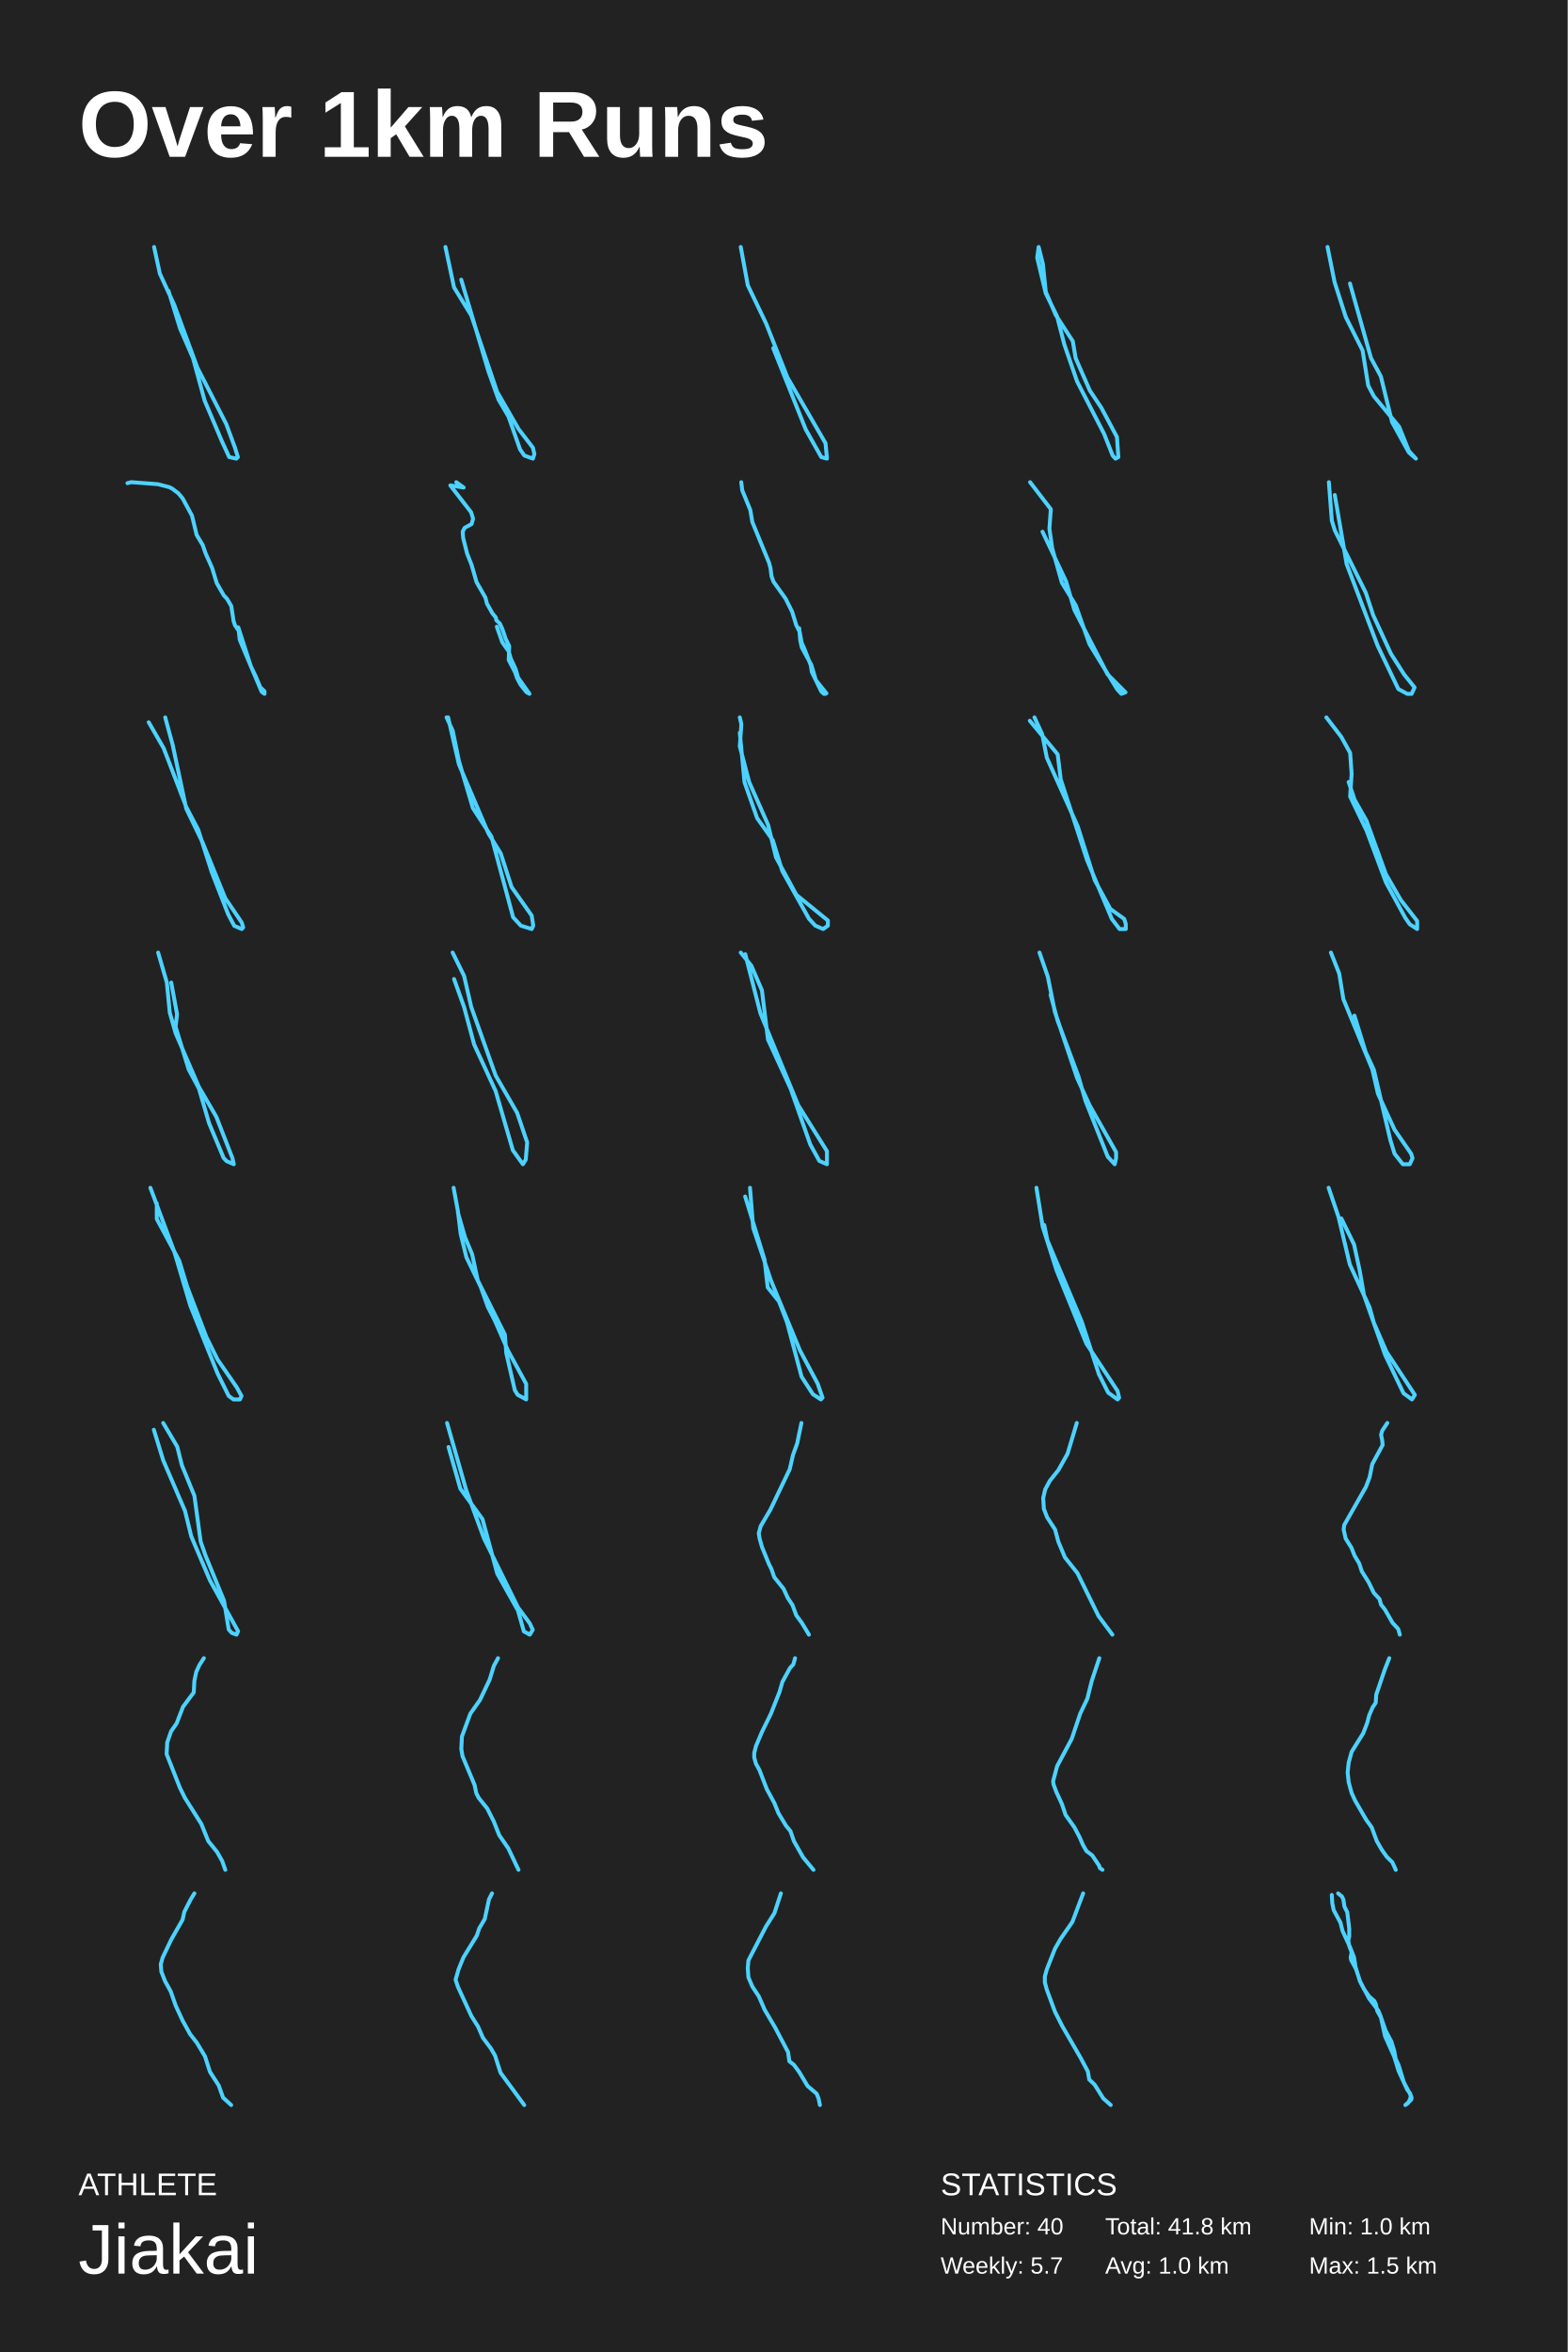
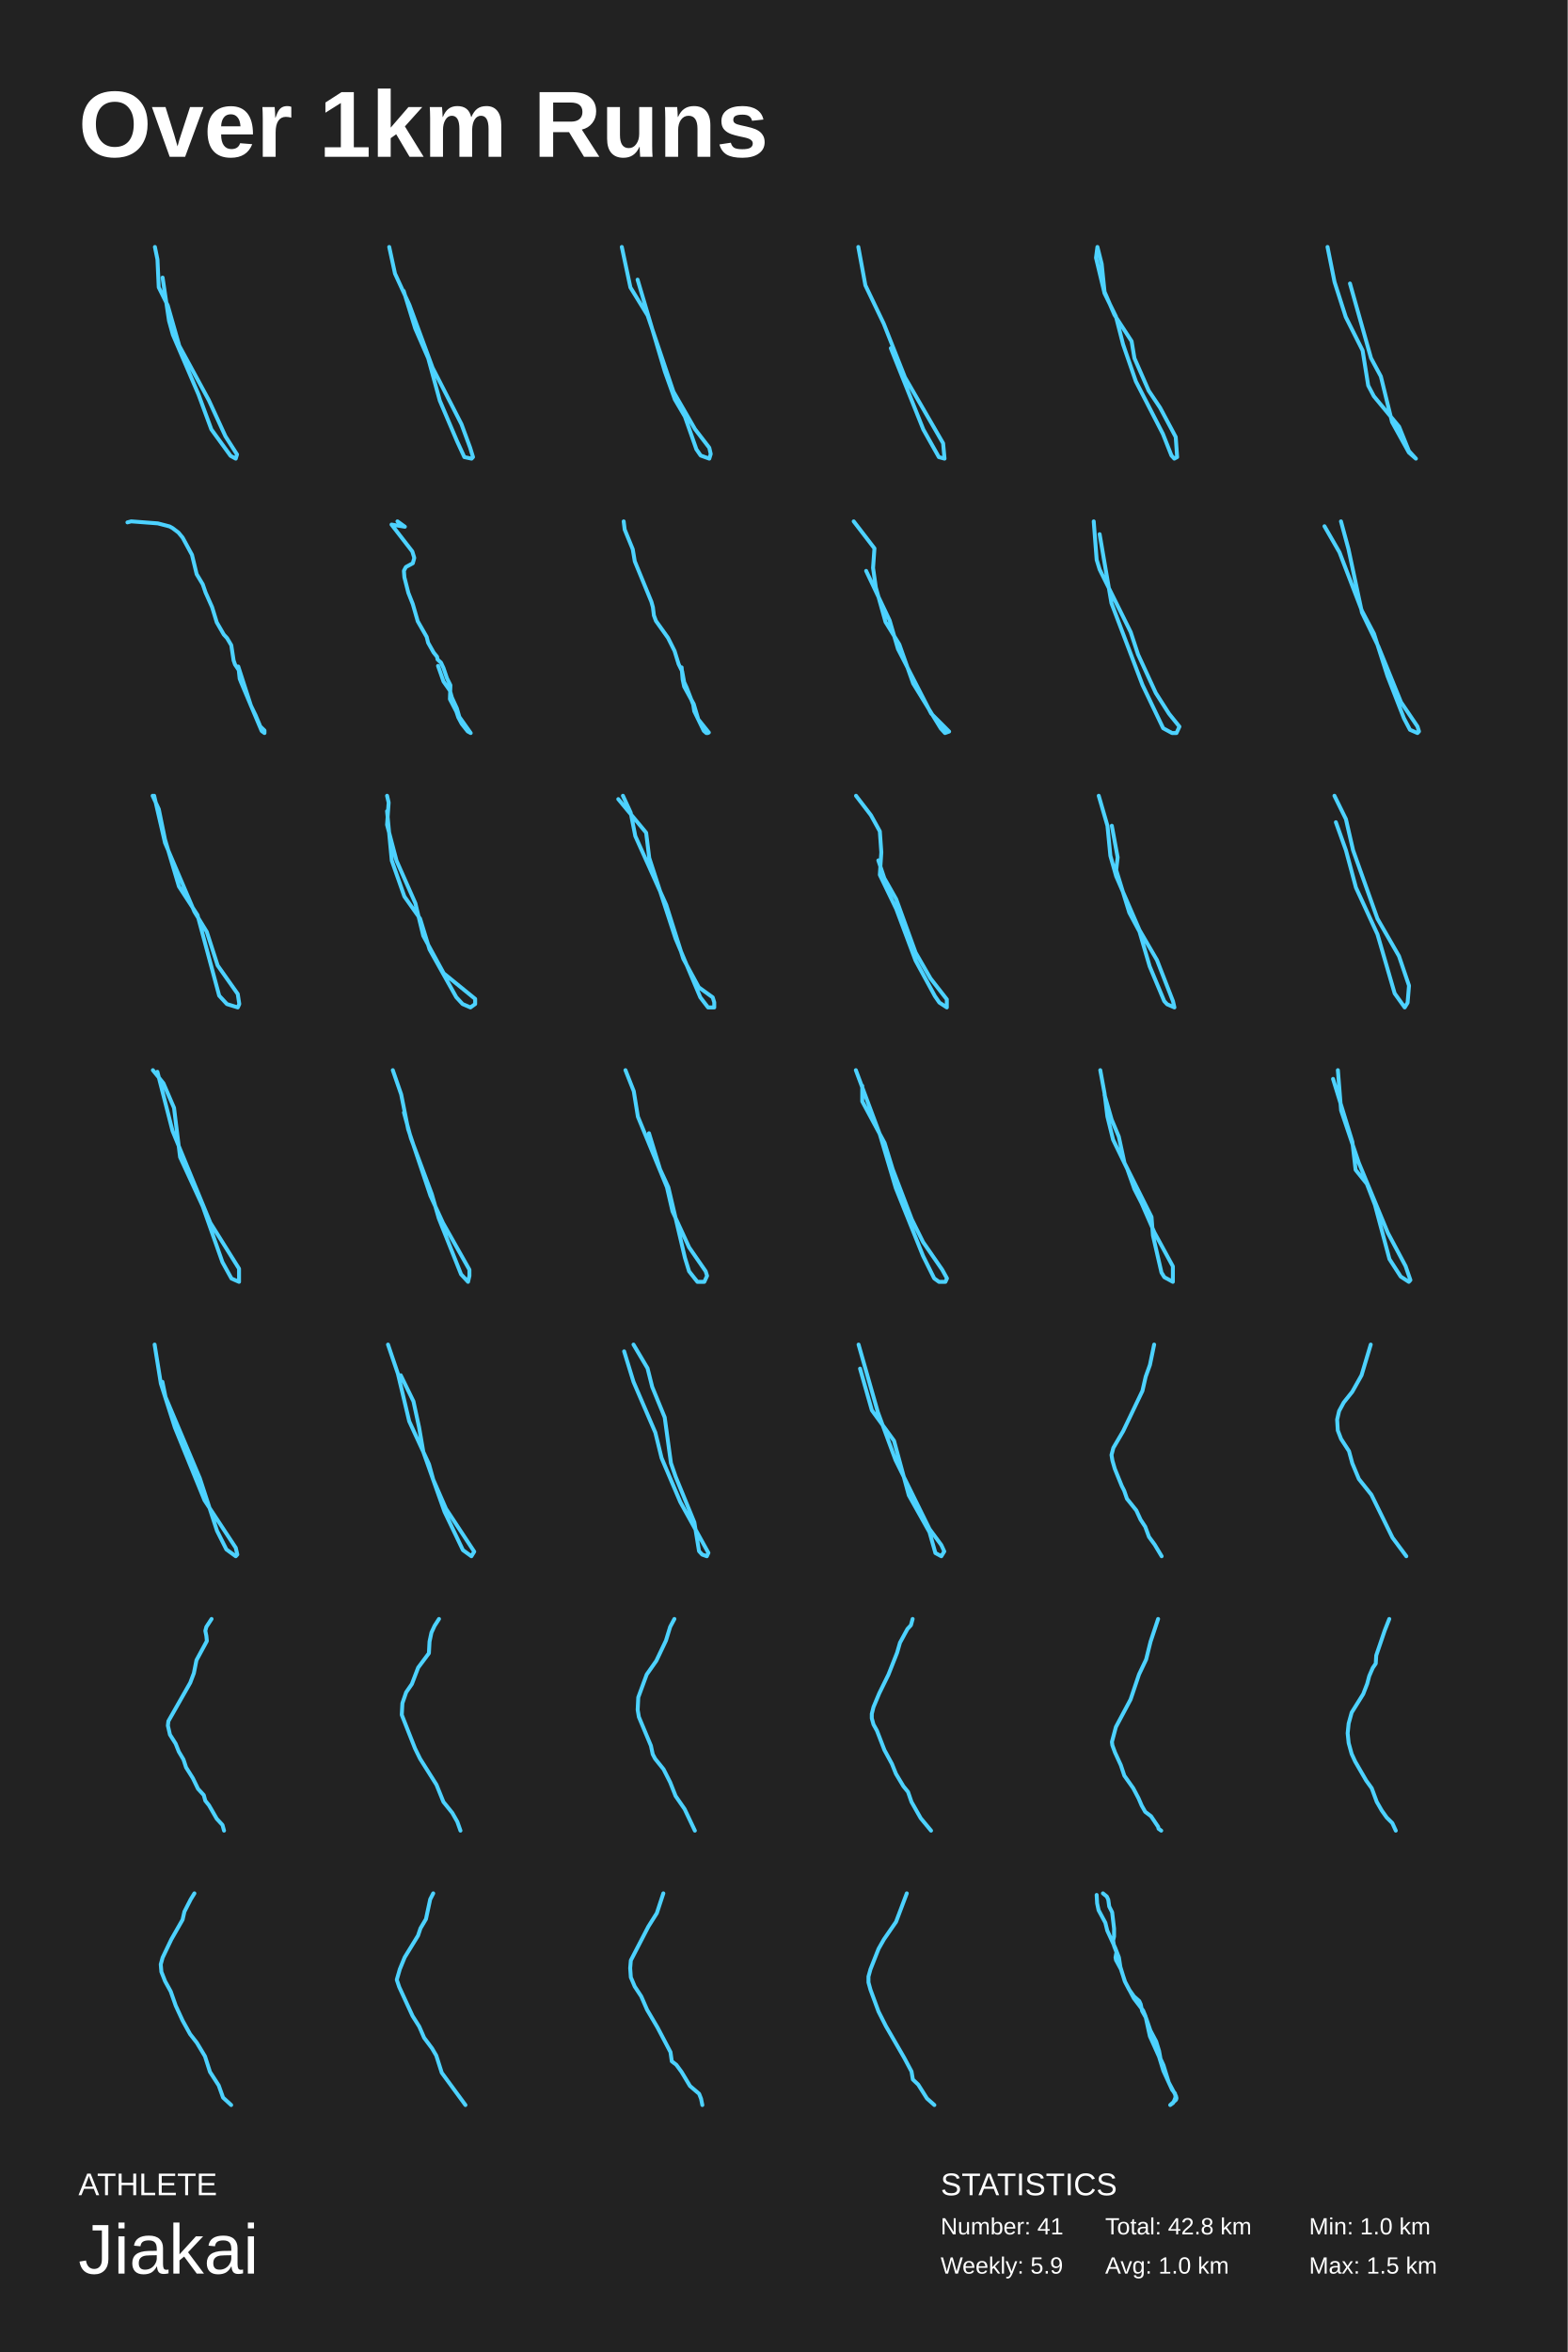
<svg xmlns="http://www.w3.org/2000/svg" baseProfile="full" height="300mm" version="1.1" viewBox="0,0,200,300" width="200mm">
  <defs />
  <rect fill="#222222" height="300" width="200" x="0" y="0" />
  <text fill="#FFFFFF" style="font-size:12px; font-family:Arial; font-weight:bold;" x="10" y="20">Over 1km Runs</text>
  <text fill="#FFFFFF" style="font-size:4px; font-family:Arial" x="10" y="280">ATHLETE</text>
  <text fill="#FFFFFF" style="font-size:9px; font-family:Arial" x="10" y="290">Jiakai</text>
  <text fill="#FFFFFF" style="font-size:4px; font-family:Arial" x="120" y="280">STATISTICS</text>
-   <text fill="#FFFFFF" style="font-size:3px; font-family:Arial" x="120" y="285">Number: 40</text>
-   <text fill="#FFFFFF" style="font-size:3px; font-family:Arial" x="120" y="290">Weekly: 5.7</text>
-   <text fill="#FFFFFF" style="font-size:3px; font-family:Arial" x="141" y="285">Total: 41.8 km</text>
+   <text fill="#FFFFFF" style="font-size:3px; font-family:Arial" x="120" y="285">Number: 41</text>
+   <text fill="#FFFFFF" style="font-size:3px; font-family:Arial" x="120" y="290">Weekly: 5.9</text>
+   <text fill="#FFFFFF" style="font-size:3px; font-family:Arial" x="141" y="285">Total: 42.8 km</text>
  <text fill="#FFFFFF" style="font-size:3px; font-family:Arial" x="141" y="290">Avg: 1.0 km</text>
  <text fill="#FFFFFF" style="font-size:3px; font-family:Arial" x="167" y="285">Min: 1.0 km</text>
  <text fill="#FFFFFF" style="font-size:3px; font-family:Arial" x="167" y="290">Max: 1.5 km</text>
-   <polyline fill="none" points="21.498,37.1 22.973,41.9 24.631,45.7 26.106,51.1 28.318,56.3 29.239,58.3 30.161,58.5 30.345,58.3 29.977,57.1 28.871,54.1 25.184,46.9 22.235,38.9 20.392,34.9 19.655,31.5" stroke="#4dd2ff" stroke-linecap="round" stroke-linejoin="round" stroke-width="0.5" />
-   <polyline fill="none" points="58.841,35.669 62.317,47.382 63.598,50.956 64.878,53.14 66.342,57.309 66.891,58.103 67.989,58.5 68.172,57.904 67.989,57.11 66.159,54.728 63.415,49.963 60.122,40.235 57.926,36.662 56.828,31.5" stroke="#4dd2ff" stroke-linecap="round" stroke-linejoin="round" stroke-width="0.5" />
-   <polyline fill="none" points="98.648,44.413 102.795,54.783 104.778,58.304 105.499,58.5 105.319,56.543 100.451,48.13 97.746,41.283 95.402,36.391 94.501,31.5" stroke="#4dd2ff" stroke-linecap="round" stroke-linejoin="round" stroke-width="0.5" />
-   <polyline fill="none" points="132.505,31.5 132.324,32.88 133.413,37.412 134.866,40.369 135.775,43.916 137.409,48.646 140.86,55.347 141.95,58.106 142.313,58.5 142.676,58.303 142.495,55.741 140.497,51.996 139.044,49.828 137.228,45.69 136.864,43.522 134.685,40.172 133.413,37.215 133.05,33.668 132.505,31.5" stroke="#4dd2ff" stroke-linecap="round" stroke-linejoin="round" stroke-width="0.5" />
+   <polyline fill="none" points="20.744,35.408 21.562,40.915 22.053,42.691 25.327,50.329 26.964,54.77 29.42,58.145 30.075,58.5 30.238,57.967 28.765,55.658 26.637,51.04 22.872,44.112 21.399,38.961 20.253,36.651 20.089,33.099 19.762,31.5" stroke="#4dd2ff" stroke-linecap="round" stroke-linejoin="round" stroke-width="0.5" />
+   <polyline fill="none" points="51.498,37.1 52.973,41.9 54.631,45.7 56.106,51.1 58.318,56.3 59.239,58.3 60.161,58.5 60.345,58.3 59.977,57.1 58.871,54.1 55.184,46.9 52.235,38.9 50.392,34.9 49.655,31.5" stroke="#4dd2ff" stroke-linecap="round" stroke-linejoin="round" stroke-width="0.5" />
+   <polyline fill="none" points="81.341,35.669 84.817,47.382 86.098,50.956 87.378,53.14 88.842,57.309 89.391,58.103 90.489,58.5 90.672,57.904 90.489,57.11 88.659,54.728 85.915,49.963 82.622,40.235 80.426,36.662 79.328,31.5" stroke="#4dd2ff" stroke-linecap="round" stroke-linejoin="round" stroke-width="0.5" />
+   <polyline fill="none" points="113.648,44.413 117.795,54.783 119.778,58.304 120.499,58.5 120.319,56.543 115.451,48.13 112.746,41.283 110.402,36.391 109.501,31.5" stroke="#4dd2ff" stroke-linecap="round" stroke-linejoin="round" stroke-width="0.5" />
+   <polyline fill="none" points="140.005,31.5 139.824,32.88 140.913,37.412 142.366,40.369 143.275,43.916 144.909,48.646 148.36,55.347 149.45,58.106 149.813,58.5 150.176,58.303 149.995,55.741 147.997,51.996 146.544,49.828 144.728,45.69 144.364,43.522 142.185,40.172 140.913,37.215 140.55,33.668 140.005,31.5" stroke="#4dd2ff" stroke-linecap="round" stroke-linejoin="round" stroke-width="0.5" />
  <polyline fill="none" points="172.225,36.162 174.91,45.68 176.164,48.011 177.596,53.838 179.744,57.723 180.639,58.5 179.744,57.529 178.491,54.421 175.269,50.536 174.552,49.176 173.836,44.709 171.688,40.435 170.256,35.968 169.361,31.5" stroke="#4dd2ff" stroke-linecap="round" stroke-linejoin="round" stroke-width="0.5" />
-   <polyline fill="none" points="16.258,61.629 16.736,61.5 20.137,61.759 21.629,62.147 21.987,62.342 22.762,62.924 23.299,63.572 24.493,65.773 25.09,68.234 25.865,69.529 26.223,70.565 27.059,72.443 27.655,74.385 28.55,75.939 28.968,76.392 29.505,77.299 29.803,79.241 29.982,79.759 30.46,80.471 30.579,81.572 30.758,82.025 33.384,88.241 33.742,88.5 33.742,88.176 33.205,87.658 32.608,86.234 32.011,85.004 30.4,80.018" stroke="#4dd2ff" stroke-linecap="round" stroke-linejoin="round" stroke-width="0.5" />
-   <polyline fill="none" points="58.206,61.5 59.153,62.185 57.448,61.911 60.1,65.338 60.353,66.16 60.163,66.845 59.279,67.325 59.027,67.805 59.09,68.627 59.595,70.614 60.163,72.053 60.795,74.246 61.932,76.234 62.121,76.987 62.816,78.221 63.258,78.769 63.321,79.112 63.763,79.523 64.079,80.208 64.521,81.51 64.963,82.401 64.9,84.183 65.721,85.759 65.973,86.513 66.415,87.335 67.173,88.294 67.552,88.5 66.1,86.444 65.784,85.348 65.152,83.977 64.9,83.086 64.079,81.921 63.384,79.934" stroke="#4dd2ff" stroke-linecap="round" stroke-linejoin="round" stroke-width="0.5" />
-   <polyline fill="none" points="94.567,61.5 94.696,62.547 95.724,65.058 95.982,66.593 98.103,71.756 98.296,72.454 98.425,73.5 98.682,74.198 100.225,76.361 101.061,78.035 101.575,79.709 102.025,80.616 102.282,82.012 102.604,82.709 103.44,84.872 103.568,85.709 104.79,88.221 105.111,88.5 105.304,88.5 105.433,88.43 105.369,88.36 104.083,86.756 103.504,84.802 102.282,82.57 102.09,81.663 101.961,80.128" stroke="#4dd2ff" stroke-linecap="round" stroke-linejoin="round" stroke-width="0.5" />
-   <polyline fill="none" points="131.412,61.5 134.059,64.947 133.882,67.436 134.235,69.926 135.471,74.33 137.235,77.202 139,82.181 142.529,87.926 143.059,88.5 143.588,88.309 141.294,86.011 137.059,77.777 136,74.138 133,67.819" stroke="#4dd2ff" stroke-linecap="round" stroke-linejoin="round" stroke-width="0.5" />
-   <polyline fill="none" points="170.287,63.136 171.795,71.932 175.754,82.364 178.393,87.886 179.524,88.5 180.09,88.5 180.467,87.682 179.147,86.045 177.451,83.386 175.189,78.477 174.246,75.614 170.287,67.636 169.91,66.409 169.533,61.5" stroke="#4dd2ff" stroke-linecap="round" stroke-linejoin="round" stroke-width="0.5" />
-   <polyline fill="none" points="18.971,92.123 20.885,95.446 23.756,102.923 25.287,105.831 27.01,111.231 29.115,116.631 29.881,118.085 30.838,118.5 31.029,118.292 30.838,117.669 28.732,114.554 25.861,107.492 23.756,103.131 22.033,95.031 21.076,91.5" stroke="#4dd2ff" stroke-linecap="round" stroke-linejoin="round" stroke-width="0.5" />
-   <polyline fill="none" points="56.971,91.5 57.76,93.214 58.55,97.071 60.328,103.071 62.697,106.714 65.462,117 66.45,118.071 67.832,118.5 68.029,118.071 67.832,116.786 65.265,113.143 63.882,108.857 62.303,106.286 58.55,97.5 57.168,91.5" stroke="#4dd2ff" stroke-linecap="round" stroke-linejoin="round" stroke-width="0.5" />
-   <polyline fill="none" points="94.381,93.46 94.983,99.774 96.589,104.347 98.595,107.177 99.799,111.097 103.211,117.194 104.013,118.065 105.017,118.5 105.619,118.065 105.619,117.411 101.605,114.145 98.997,109.355 97.993,105.218 95.585,99.774 94.381,95.202 94.582,92.371 94.381,91.5" stroke="#4dd2ff" stroke-linecap="round" stroke-linejoin="round" stroke-width="0.5" />
-   <polyline fill="none" points="131.378,91.929 134.933,96.214 135.328,99.429 138.685,109.714 141.845,117.214 142.832,118.5 143.622,118.5 143.622,117.857 143.424,117.214 141.647,115.929 139.672,112.286 137.5,105.429 133.55,96.643 132.958,93.643 131.971,91.5" stroke="#4dd2ff" stroke-linecap="round" stroke-linejoin="round" stroke-width="0.5" />
-   <polyline fill="none" points="169.207,91.5 171.106,93.973 172.246,96.034 172.436,98.714 172.246,101.599 174.335,105.928 176.804,112.523 179.274,117.057 179.844,117.882 180.793,118.5 180.793,117.469 178.704,114.79 176.804,111.492 174.335,104.691 172.816,102.011 172.056,99.744" stroke="#4dd2ff" stroke-linecap="round" stroke-linejoin="round" stroke-width="0.5" />
-   <polyline fill="none" points="21.843,125.328 22.586,129.358 22.4,130.97 24.072,136.41 25.371,138.828 26.671,143.261 28.528,147.694 28.9,148.097 29.828,148.5 29.642,147.694 27.6,142.455 25.371,138.627 22.4,131.776 21.658,129.157 21.286,125.328 20.172,121.5" stroke="#4dd2ff" stroke-linecap="round" stroke-linejoin="round" stroke-width="0.5" />
-   <polyline fill="none" points="57.926,124.875 59.207,128.449 60.487,133.213 63.232,139.169 65.427,146.713 66.708,148.5 67.074,147.904 67.257,145.721 65.976,141.949 63.232,137.184 60.122,128.449 59.207,124.478 57.743,121.5" stroke="#4dd2ff" stroke-linecap="round" stroke-linejoin="round" stroke-width="0.5" />
-   <polyline fill="none" points="94.503,121.5 95.853,123.174 97.203,126.314 97.975,132.593 100.868,138.872 103.376,145.988 104.533,148.081 105.497,148.5 105.497,146.826 101.832,140.965 97.01,129.244 95.081,121.709" stroke="#4dd2ff" stroke-linecap="round" stroke-linejoin="round" stroke-width="0.5" />
-   <polyline fill="none" points="134.034,126.9 134.923,130.179 137.589,137.314 138.478,140.4 141.321,147.536 142.21,148.5 142.388,147.729 142.388,146.957 139.011,140.979 137.411,137.507 134.567,129.021 133.679,124.586 132.612,121.5" stroke="#4dd2ff" stroke-linecap="round" stroke-linejoin="round" stroke-width="0.5" />
-   <polyline fill="none" points="172.794,129.543 174.206,134.138 175.265,136.436 177.382,145.436 177.912,147.16 178.971,148.5 179.853,148.5 180.206,147.734 180.029,147.16 177.912,144.096 175.794,139.5 175.088,136.436 171.382,127.436 170.853,124.181 169.794,121.5" stroke="#4dd2ff" stroke-linecap="round" stroke-linejoin="round" stroke-width="0.5" />
-   <polyline fill="none" points="19.187,151.5 22.247,159.689 24.286,166.549 27.753,175.18 29.181,178.057 29.793,178.5 30.609,178.5 30.813,178.057 30.201,176.951 27.753,173.41 26.326,170.533 23.878,164.115 22.858,160.795 20.003,155.484 20.003,153.492" stroke="#4dd2ff" stroke-linecap="round" stroke-linejoin="round" stroke-width="0.5" />
-   <polyline fill="none" points="58.413,154.653 59.322,157.807 60.23,159.974 60.956,163.325 64.407,170.223 64.589,172.588 65.678,177.318 66.042,177.909 67.131,178.5 67.131,176.529 64.77,172.193 63.136,168.449 62.228,166.675 61.319,164.113 59.503,160.369 58.777,157.412 58.413,154.456 57.869,151.5" stroke="#4dd2ff" stroke-linecap="round" stroke-linejoin="round" stroke-width="0.5" />
-   <polyline fill="none" points="95.065,152.616 97.532,160.649 97.944,164.219 99.383,166.004 100.411,168.682 102.262,175.599 103.702,177.831 104.73,178.5 104.935,178.277 104.318,176.492 102.056,172.252 98.355,163.326 96.093,156.632 95.682,151.5" stroke="#4dd2ff" stroke-linecap="round" stroke-linejoin="round" stroke-width="0.5" />
-   <polyline fill="none" points="133.22,156.252 133.618,158.196 137.998,168.564 140.187,175.26 141.382,177.636 142.576,178.5 142.775,178.284 142.576,177.42 138.595,171.372 134.813,162.084 133.021,156.468 132.225,151.5" stroke="#4dd2ff" stroke-linecap="round" stroke-linejoin="round" stroke-width="0.5" />
-   <polyline fill="none" points="171.123,155.413 172.746,158.739 173.467,162.065 174.008,165.196 176.713,172.826 179.057,177.717 180.139,178.5 180.499,177.913 176.893,172.435 175.27,168.717 174.73,166.761 172.205,161.283 170.763,155.217 169.501,151.5" stroke="#4dd2ff" stroke-linecap="round" stroke-linejoin="round" stroke-width="0.5" />
-   <polyline fill="none" points="20.82,181.5 22.611,184.524 23.208,186.9 24.801,190.788 25.597,196.62 26.194,198.348 28.583,204.18 29.18,207.852 29.578,208.284 30.176,208.5 30.375,208.068 26.792,201.588 24.403,195.972 23.607,192.732 20.82,186.252 19.625,182.364" stroke="#4dd2ff" stroke-linecap="round" stroke-linejoin="round" stroke-width="0.5" />
-   <polyline fill="none" points="57.222,184.568 58.73,189.886 61.557,193.773 63.443,200.727 66.082,205.432 66.836,208.091 67.59,208.5 67.967,207.886 67.59,207.068 66.082,205.023 61.746,196.227 59.484,190.091 57.033,181.5" stroke="#4dd2ff" stroke-linecap="round" stroke-linejoin="round" stroke-width="0.5" />
-   <polyline fill="none" points="102.243,181.5 101.705,184.096 101.166,185.589 100.748,187.406 98.295,192.534 97.039,194.676 96.8,195.584 96.92,196.298 97.219,197.337 98.116,199.543 98.415,200.127 98.774,201.166 99.97,202.659 100.508,203.827 101.107,204.736 101.585,206.034 102.303,207.007 103.2,208.5" stroke="#4dd2ff" stroke-linecap="round" stroke-linejoin="round" stroke-width="0.5" />
-   <polyline fill="none" points="137.374,181.5 136.197,185.422 135.02,187.52 133.927,188.889 133.339,189.983 133.087,191.078 133.171,192.446 133.591,193.541 134.6,195.091 135.02,196.642 135.861,198.649 137.458,200.655 140.148,206.128 141.913,208.5" stroke="#4dd2ff" stroke-linecap="round" stroke-linejoin="round" stroke-width="0.5" />
-   <polyline fill="none" points="176.991,181.5 176.327,182.508 176.194,183.012 176.327,183.66 176.393,184.308 175.066,186.756 174.735,188.412 174.27,189.636 171.483,194.532 171.417,195.108 171.682,196.26 172.412,197.412 172.81,198.42 173.408,199.428 173.739,200.436 174.602,201.804 175.265,203.172 175.995,203.964 176.194,204.684 176.659,205.26 177.654,206.988 178.384,207.78 178.583,208.5" stroke="#4dd2ff" stroke-linecap="round" stroke-linejoin="round" stroke-width="0.5" />
-   <polyline fill="none" points="26.007,211.5 25.443,212.374 25.04,213.248 24.799,214.384 24.718,215.869 23.349,217.704 22.544,219.801 21.819,220.85 21.336,222.248 21.256,223.733 22.947,228.015 23.591,229.325 25.684,232.646 26.57,234.83 27.698,236.228 28.342,237.364 28.744,238.5" stroke="#4dd2ff" stroke-linecap="round" stroke-linejoin="round" stroke-width="0.5" />
-   <polyline fill="none" points="63.537,211.5 62.999,212.5 62.462,214.25 61.233,216.833 60.004,218.583 58.929,221.5 58.852,223.083 59.006,224 60.542,227.667 60.772,228.75 61.079,229.333 62.154,230.667 62.999,232.333 63.69,234.083 64.842,235.75 66.148,238.5" stroke="#4dd2ff" stroke-linecap="round" stroke-linejoin="round" stroke-width="0.5" />
-   <polyline fill="none" points="101.431,211.5 101.211,212.296 100.771,212.774 99.817,214.527 99.45,215.801 98.349,218.589 97.174,220.978 96.44,222.73 96.22,223.606 96.22,224.164 96.44,224.96 96.881,225.757 97.835,228.226 98.789,229.978 99.303,231.252 100.257,232.845 100.844,233.562 101.284,234.836 102.459,236.907 103.78,238.5" stroke="#4dd2ff" stroke-linecap="round" stroke-linejoin="round" stroke-width="0.5" />
-   <polyline fill="none" points="140.249,211.5 139.285,214.391 138.719,216.666 137.812,218.573 136.735,221.771 134.864,225.277 134.354,227.183 134.411,227.614 134.751,228.537 135.488,230.136 135.941,231.489 137.075,233.088 137.755,234.379 138.152,235.302 138.605,236.101 139.342,236.655 140.249,238.008 140.306,238.254 140.646,238.5" stroke="#4dd2ff" stroke-linecap="round" stroke-linejoin="round" stroke-width="0.5" />
-   <polyline fill="none" points="177.239,211.5 176.663,212.958 175.576,216.15 175.512,217.192 175.128,217.747 174.68,218.788 174.424,219.76 173.913,221.078 172.441,223.438 172.058,224.827 171.93,226.076 172.058,227.325 172.441,228.713 172.889,229.685 174.296,232.114 175.0,233.086 175.64,234.821 176.279,235.932 176.919,236.834 177.623,237.528 178.07,238.5" stroke="#4dd2ff" stroke-linecap="round" stroke-linejoin="round" stroke-width="0.5" />
+   <polyline fill="none" points="16.258,66.629 16.736,66.5 20.137,66.759 21.629,67.147 21.987,67.342 22.762,67.924 23.299,68.572 24.493,70.773 25.09,73.234 25.865,74.529 26.223,75.565 27.059,77.443 27.655,79.385 28.55,80.939 28.968,81.392 29.505,82.299 29.803,84.241 29.982,84.759 30.46,85.471 30.579,86.572 30.758,87.025 33.384,93.241 33.742,93.5 33.742,93.176 33.205,92.658 32.608,91.234 32.011,90.004 30.4,85.018" stroke="#4dd2ff" stroke-linecap="round" stroke-linejoin="round" stroke-width="0.5" />
+   <polyline fill="none" points="50.706,66.5 51.653,67.185 49.948,66.911 52.6,70.338 52.853,71.16 52.663,71.845 51.779,72.325 51.527,72.805 51.59,73.627 52.095,75.614 52.663,77.053 53.295,79.246 54.432,81.234 54.621,81.987 55.316,83.221 55.758,83.769 55.821,84.112 56.263,84.523 56.579,85.208 57.021,86.51 57.463,87.401 57.4,89.183 58.221,90.759 58.473,91.513 58.915,92.335 59.673,93.294 60.052,93.5 58.6,91.444 58.284,90.348 57.652,88.977 57.4,88.086 56.579,86.921 55.884,84.934" stroke="#4dd2ff" stroke-linecap="round" stroke-linejoin="round" stroke-width="0.5" />
+   <polyline fill="none" points="79.567,66.5 79.696,67.547 80.724,70.058 80.982,71.593 83.103,76.756 83.296,77.454 83.425,78.5 83.682,79.198 85.225,81.361 86.061,83.035 86.575,84.709 87.025,85.616 87.282,87.012 87.604,87.709 88.44,89.872 88.568,90.709 89.79,93.221 90.111,93.5 90.304,93.5 90.433,93.43 90.369,93.36 89.083,91.756 88.504,89.802 87.282,87.57 87.09,86.663 86.961,85.128" stroke="#4dd2ff" stroke-linecap="round" stroke-linejoin="round" stroke-width="0.5" />
+   <polyline fill="none" points="108.912,66.5 111.559,69.947 111.382,72.436 111.735,74.926 112.971,79.33 114.735,82.202 116.5,87.181 120.029,92.926 120.559,93.5 121.088,93.309 118.794,91.011 114.559,82.777 113.5,79.138 110.5,72.819" stroke="#4dd2ff" stroke-linecap="round" stroke-linejoin="round" stroke-width="0.5" />
+   <polyline fill="none" points="140.287,68.136 141.795,76.932 145.754,87.364 148.393,92.886 149.524,93.5 150.09,93.5 150.467,92.682 149.147,91.045 147.451,88.386 145.189,83.477 144.246,80.614 140.287,72.636 139.91,71.409 139.533,66.5" stroke="#4dd2ff" stroke-linecap="round" stroke-linejoin="round" stroke-width="0.5" />
+   <polyline fill="none" points="168.971,67.123 170.885,70.446 173.756,77.923 175.287,80.831 177.01,86.231 179.115,91.631 179.881,93.085 180.838,93.5 181.029,93.292 180.838,92.669 178.732,89.554 175.861,82.492 173.756,78.131 172.033,70.031 171.076,66.5" stroke="#4dd2ff" stroke-linecap="round" stroke-linejoin="round" stroke-width="0.5" />
+   <polyline fill="none" points="19.471,101.5 20.26,103.214 21.05,107.071 22.828,113.071 25.197,116.714 27.962,127 28.95,128.071 30.332,128.5 30.529,128.071 30.332,126.786 27.765,123.143 26.382,118.857 24.803,116.286 21.05,107.5 19.668,101.5" stroke="#4dd2ff" stroke-linecap="round" stroke-linejoin="round" stroke-width="0.5" />
+   <polyline fill="none" points="49.381,103.46 49.983,109.774 51.589,114.347 53.595,117.177 54.799,121.097 58.211,127.194 59.013,128.065 60.017,128.5 60.619,128.065 60.619,127.411 56.605,124.145 53.997,119.355 52.993,115.218 50.585,109.774 49.381,105.202 49.582,102.371 49.381,101.5" stroke="#4dd2ff" stroke-linecap="round" stroke-linejoin="round" stroke-width="0.5" />
+   <polyline fill="none" points="78.878,101.929 82.433,106.214 82.828,109.429 86.185,119.714 89.345,127.214 90.332,128.5 91.122,128.5 91.122,127.857 90.924,127.214 89.147,125.929 87.172,122.286 85,115.429 81.05,106.643 80.458,103.643 79.471,101.5" stroke="#4dd2ff" stroke-linecap="round" stroke-linejoin="round" stroke-width="0.5" />
+   <polyline fill="none" points="109.207,101.5 111.106,103.973 112.246,106.034 112.436,108.714 112.246,111.599 114.335,115.928 116.804,122.523 119.274,127.057 119.844,127.882 120.793,128.5 120.793,127.469 118.704,124.79 116.804,121.492 114.335,114.691 112.816,112.011 112.056,109.744" stroke="#4dd2ff" stroke-linecap="round" stroke-linejoin="round" stroke-width="0.5" />
+   <polyline fill="none" points="141.843,105.328 142.586,109.358 142.4,110.97 144.072,116.41 145.371,118.828 146.671,123.261 148.528,127.694 148.9,128.097 149.828,128.5 149.642,127.694 147.6,122.455 145.371,118.627 142.4,111.776 141.658,109.157 141.286,105.328 140.172,101.5" stroke="#4dd2ff" stroke-linecap="round" stroke-linejoin="round" stroke-width="0.5" />
+   <polyline fill="none" points="170.426,104.875 171.707,108.449 172.987,113.213 175.732,119.169 177.927,126.713 179.208,128.5 179.574,127.904 179.757,125.721 178.476,121.949 175.732,117.184 172.622,108.449 171.707,104.478 170.243,101.5" stroke="#4dd2ff" stroke-linecap="round" stroke-linejoin="round" stroke-width="0.5" />
+   <polyline fill="none" points="19.503,136.5 20.853,138.174 22.203,141.314 22.975,147.593 25.868,153.872 28.376,160.988 29.533,163.081 30.497,163.5 30.497,161.826 26.832,155.965 22.01,144.244 20.081,136.709" stroke="#4dd2ff" stroke-linecap="round" stroke-linejoin="round" stroke-width="0.5" />
+   <polyline fill="none" points="51.534,141.9 52.423,145.179 55.089,152.314 55.978,155.4 58.821,162.536 59.71,163.5 59.888,162.729 59.888,161.957 56.511,155.979 54.911,152.507 52.067,144.021 51.179,139.586 50.112,136.5" stroke="#4dd2ff" stroke-linecap="round" stroke-linejoin="round" stroke-width="0.5" />
+   <polyline fill="none" points="82.794,144.543 84.206,149.138 85.265,151.436 87.382,160.436 87.912,162.16 88.971,163.5 89.853,163.5 90.206,162.734 90.029,162.16 87.912,159.096 85.794,154.5 85.088,151.436 81.382,142.436 80.853,139.181 79.794,136.5" stroke="#4dd2ff" stroke-linecap="round" stroke-linejoin="round" stroke-width="0.5" />
+   <polyline fill="none" points="109.187,136.5 112.247,144.689 114.286,151.549 117.753,160.18 119.181,163.057 119.793,163.5 120.609,163.5 120.813,163.057 120.201,161.951 117.753,158.41 116.326,155.533 113.878,149.115 112.858,145.795 110.003,140.484 110.003,138.492" stroke="#4dd2ff" stroke-linecap="round" stroke-linejoin="round" stroke-width="0.5" />
+   <polyline fill="none" points="140.913,139.653 141.822,142.807 142.73,144.974 143.456,148.325 146.907,155.223 147.089,157.588 148.178,162.318 148.542,162.909 149.631,163.5 149.631,161.529 147.27,157.193 145.636,153.449 144.728,151.675 143.819,149.113 142.003,145.369 141.277,142.412 140.913,139.456 140.369,136.5" stroke="#4dd2ff" stroke-linecap="round" stroke-linejoin="round" stroke-width="0.5" />
+   <polyline fill="none" points="170.065,137.616 172.532,145.649 172.944,149.219 174.383,151.004 175.411,153.682 177.262,160.599 178.702,162.831 179.73,163.5 179.935,163.277 179.318,161.492 177.056,157.252 173.355,148.326 171.093,141.632 170.682,136.5" stroke="#4dd2ff" stroke-linecap="round" stroke-linejoin="round" stroke-width="0.5" />
+   <polyline fill="none" points="20.72,176.252 21.118,178.196 25.498,188.564 27.687,195.26 28.882,197.636 30.076,198.5 30.275,198.284 30.076,197.42 26.095,191.372 22.313,182.084 20.521,176.468 19.725,171.5" stroke="#4dd2ff" stroke-linecap="round" stroke-linejoin="round" stroke-width="0.5" />
+   <polyline fill="none" points="51.123,175.413 52.746,178.739 53.467,182.065 54.008,185.196 56.713,192.826 59.057,197.717 60.139,198.5 60.499,197.913 56.893,192.435 55.27,188.717 54.73,186.761 52.205,181.283 50.763,175.217 49.501,171.5" stroke="#4dd2ff" stroke-linecap="round" stroke-linejoin="round" stroke-width="0.5" />
+   <polyline fill="none" points="80.82,171.5 82.611,174.524 83.208,176.9 84.801,180.788 85.597,186.62 86.194,188.348 88.583,194.18 89.18,197.852 89.578,198.284 90.176,198.5 90.375,198.068 86.792,191.588 84.403,185.972 83.607,182.732 80.82,176.252 79.625,172.364" stroke="#4dd2ff" stroke-linecap="round" stroke-linejoin="round" stroke-width="0.5" />
+   <polyline fill="none" points="109.722,174.568 111.23,179.886 114.057,183.773 115.943,190.727 118.582,195.432 119.336,198.091 120.09,198.5 120.467,197.886 120.09,197.068 118.582,195.023 114.246,186.227 111.984,180.091 109.533,171.5" stroke="#4dd2ff" stroke-linecap="round" stroke-linejoin="round" stroke-width="0.5" />
+   <polyline fill="none" points="147.243,171.5 146.705,174.096 146.166,175.589 145.748,177.406 143.295,182.534 142.039,184.676 141.8,185.584 141.92,186.298 142.219,187.337 143.116,189.543 143.415,190.127 143.774,191.166 144.97,192.659 145.508,193.827 146.107,194.736 146.585,196.034 147.303,197.007 148.2,198.5" stroke="#4dd2ff" stroke-linecap="round" stroke-linejoin="round" stroke-width="0.5" />
+   <polyline fill="none" points="174.874,171.5 173.697,175.422 172.52,177.52 171.427,178.889 170.839,179.983 170.587,181.078 170.671,182.446 171.091,183.541 172.1,185.091 172.52,186.642 173.361,188.649 174.958,190.655 177.648,196.128 179.413,198.5" stroke="#4dd2ff" stroke-linecap="round" stroke-linejoin="round" stroke-width="0.5" />
+   <polyline fill="none" points="26.991,206.5 26.327,207.508 26.194,208.012 26.327,208.66 26.393,209.308 25.066,211.756 24.735,213.412 24.27,214.636 21.483,219.532 21.417,220.108 21.682,221.26 22.412,222.412 22.81,223.42 23.408,224.428 23.739,225.436 24.602,226.804 25.265,228.172 25.995,228.964 26.194,229.684 26.659,230.26 27.654,231.988 28.384,232.78 28.583,233.5" stroke="#4dd2ff" stroke-linecap="round" stroke-linejoin="round" stroke-width="0.5" />
+   <polyline fill="none" points="56.007,206.5 55.443,207.374 55.04,208.248 54.799,209.384 54.718,210.869 53.349,212.704 52.544,214.801 51.819,215.85 51.336,217.248 51.256,218.733 52.947,223.015 53.591,224.325 55.684,227.646 56.57,229.83 57.698,231.228 58.342,232.364 58.744,233.5" stroke="#4dd2ff" stroke-linecap="round" stroke-linejoin="round" stroke-width="0.5" />
+   <polyline fill="none" points="86.037,206.5 85.499,207.5 84.962,209.25 83.733,211.833 82.504,213.583 81.429,216.5 81.352,218.083 81.506,219 83.042,222.667 83.272,223.75 83.579,224.333 84.654,225.667 85.499,227.333 86.19,229.083 87.342,230.75 88.648,233.5" stroke="#4dd2ff" stroke-linecap="round" stroke-linejoin="round" stroke-width="0.5" />
+   <polyline fill="none" points="116.431,206.5 116.211,207.296 115.771,207.774 114.817,209.527 114.45,210.801 113.349,213.589 112.174,215.978 111.44,217.73 111.22,218.606 111.22,219.164 111.44,219.96 111.881,220.757 112.835,223.226 113.789,224.978 114.303,226.252 115.257,227.845 115.844,228.562 116.284,229.836 117.459,231.907 118.78,233.5" stroke="#4dd2ff" stroke-linecap="round" stroke-linejoin="round" stroke-width="0.5" />
+   <polyline fill="none" points="147.749,206.5 146.785,209.391 146.219,211.666 145.312,213.573 144.235,216.771 142.364,220.277 141.854,222.183 141.911,222.614 142.251,223.537 142.988,225.136 143.441,226.489 144.575,228.088 145.255,229.379 145.652,230.302 146.105,231.101 146.842,231.655 147.749,233.008 147.806,233.254 148.146,233.5" stroke="#4dd2ff" stroke-linecap="round" stroke-linejoin="round" stroke-width="0.5" />
+   <polyline fill="none" points="177.239,206.5 176.663,207.958 175.576,211.15 175.512,212.192 175.128,212.747 174.68,213.788 174.424,214.76 173.913,216.078 172.441,218.438 172.058,219.827 171.93,221.076 172.058,222.325 172.441,223.713 172.889,224.685 174.296,227.114 175.0,228.086 175.64,229.821 176.279,230.932 176.919,231.834 177.623,232.528 178.07,233.5" stroke="#4dd2ff" stroke-linecap="round" stroke-linejoin="round" stroke-width="0.5" />
  <polyline fill="none" points="24.801,241.5 24.324,242.276 23.529,243.829 23.291,244.864 21.86,247.366 20.747,249.695 20.508,250.558 20.588,251.506 21.065,252.714 21.78,254.008 22.416,255.82 23.291,257.717 24.245,259.443 25.119,260.564 26.153,262.289 26.789,264.273 27.902,265.998 28.458,267.551 29.492,268.5" stroke="#4dd2ff" stroke-linecap="round" stroke-linejoin="round" stroke-width="0.5" />
-   <polyline fill="none" points="62.771,241.5 62.384,242.257 61.841,244.78 61.143,245.958 60.833,246.883 59.128,249.659 58.508,251.173 58.12,252.519 58.43,253.444 60.136,257.145 60.988,258.491 61.609,259.921 62.616,261.266 63.159,262.192 63.857,264.379 66.88,268.5" stroke="#4dd2ff" stroke-linecap="round" stroke-linejoin="round" stroke-width="0.5" />
-   <polyline fill="none" points="99.627,241.5 98.797,244.02 97.719,245.73 95.48,250.05 95.397,251.04 95.48,252.21 95.977,253.38 96.807,254.64 97.553,256.35 98.88,258.6 100.539,261.75 100.705,262.92 101.286,263.37 101.949,264.27 103.027,266.07 104.189,267.06 104.437,267.69 104.603,268.5" stroke="#4dd2ff" stroke-linecap="round" stroke-linejoin="round" stroke-width="0.5" />
-   <polyline fill="none" points="138.186,241.5 136.814,245.131 135.269,247.366 134.583,248.576 133.553,251.183 133.296,252.114 133.296,252.859 133.553,253.79 134.583,256.583 135.527,258.445 137.843,262.448 138.787,264.217 138.959,265.241 139.645,265.893 140.76,267.662 141.704,268.5" stroke="#4dd2ff" stroke-linecap="round" stroke-linejoin="round" stroke-width="0.5" />
-   <polyline fill="none" points="170.709,241.5 171.203,241.902 171.388,242.304 171.512,243.175 171.882,243.912 172.129,245.989 172.129,246.994 172.005,247.53 172.129,248.2 172.438,249.004 172.314,249.674 172.376,250.009 172.993,251.148 173.549,252.823 174.043,253.761 174.66,254.632 175.34,255.235 175.525,255.637 175.71,256.508 176.204,257.379 176.76,258.986 177.501,260.393 177.871,261.599 178.056,262.604 178.427,263.408 179.106,265.619 180.032,267.361 180.094,267.629 180.032,267.83 179.291,268.5 179.662,268.232 179.847,267.83 179.97,267.495 179.909,267.026 179.538,266.557 178.427,264.145 177.871,262.336 176.698,259.723 176.142,257.178 175.834,256.441 174.66,254.9 173.487,252.689 172.932,250.88 172.746,249.674 172.252,248.401 171.265,246.257 171.018,245.252 170.153,243.644 169.968,242.773 169.906,241.701" stroke="#4dd2ff" stroke-linecap="round" stroke-linejoin="round" stroke-width="0.5" />
+   <polyline fill="none" points="55.271,241.5 54.884,242.257 54.341,244.78 53.643,245.958 53.333,246.883 51.628,249.659 51.008,251.173 50.62,252.519 50.93,253.444 52.636,257.145 53.488,258.491 54.109,259.921 55.116,261.266 55.659,262.192 56.357,264.379 59.38,268.5" stroke="#4dd2ff" stroke-linecap="round" stroke-linejoin="round" stroke-width="0.5" />
+   <polyline fill="none" points="84.627,241.5 83.797,244.02 82.719,245.73 80.48,250.05 80.397,251.04 80.48,252.21 80.977,253.38 81.807,254.64 82.553,256.35 83.88,258.6 85.539,261.75 85.705,262.92 86.286,263.37 86.949,264.27 88.027,266.07 89.189,267.06 89.437,267.69 89.603,268.5" stroke="#4dd2ff" stroke-linecap="round" stroke-linejoin="round" stroke-width="0.5" />
+   <polyline fill="none" points="115.686,241.5 114.314,245.131 112.769,247.366 112.083,248.576 111.053,251.183 110.796,252.114 110.796,252.859 111.053,253.79 112.083,256.583 113.027,258.445 115.343,262.448 116.287,264.217 116.459,265.241 117.145,265.893 118.26,267.662 119.204,268.5" stroke="#4dd2ff" stroke-linecap="round" stroke-linejoin="round" stroke-width="0.5" />
+   <polyline fill="none" points="140.709,241.5 141.203,241.902 141.388,242.304 141.512,243.175 141.882,243.912 142.129,245.989 142.129,246.994 142.005,247.53 142.129,248.2 142.438,249.004 142.314,249.674 142.376,250.009 142.993,251.148 143.549,252.823 144.043,253.761 144.66,254.632 145.34,255.235 145.525,255.637 145.71,256.508 146.204,257.379 146.76,258.986 147.501,260.393 147.871,261.599 148.056,262.604 148.427,263.408 149.106,265.619 150.032,267.361 150.094,267.629 150.032,267.83 149.291,268.5 149.662,268.232 149.847,267.83 149.97,267.495 149.909,267.026 149.538,266.557 148.427,264.145 147.871,262.336 146.698,259.723 146.142,257.178 145.834,256.441 144.66,254.9 143.487,252.689 142.932,250.88 142.746,249.674 142.252,248.401 141.265,246.257 141.018,245.252 140.153,243.644 139.968,242.773 139.906,241.701" stroke="#4dd2ff" stroke-linecap="round" stroke-linejoin="round" stroke-width="0.5" />
</svg>
